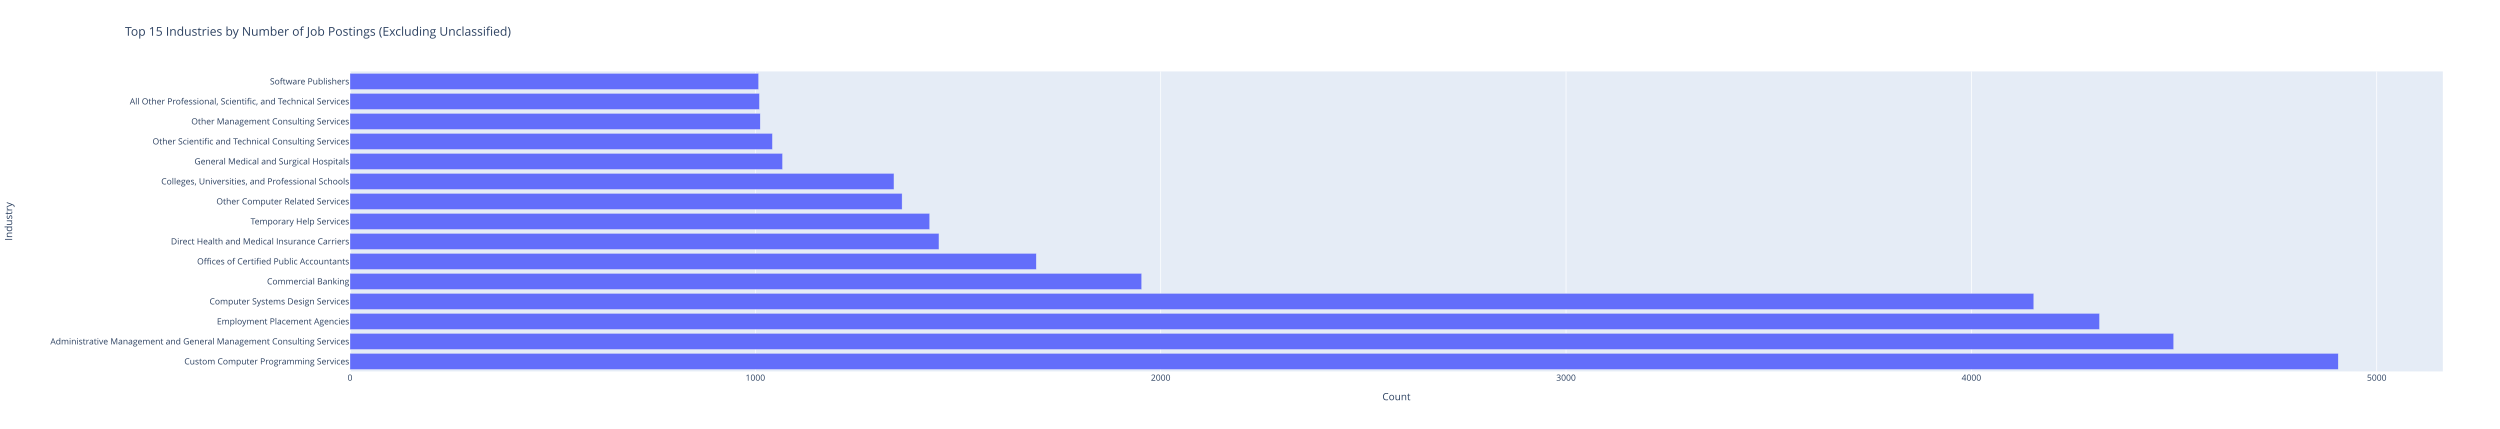
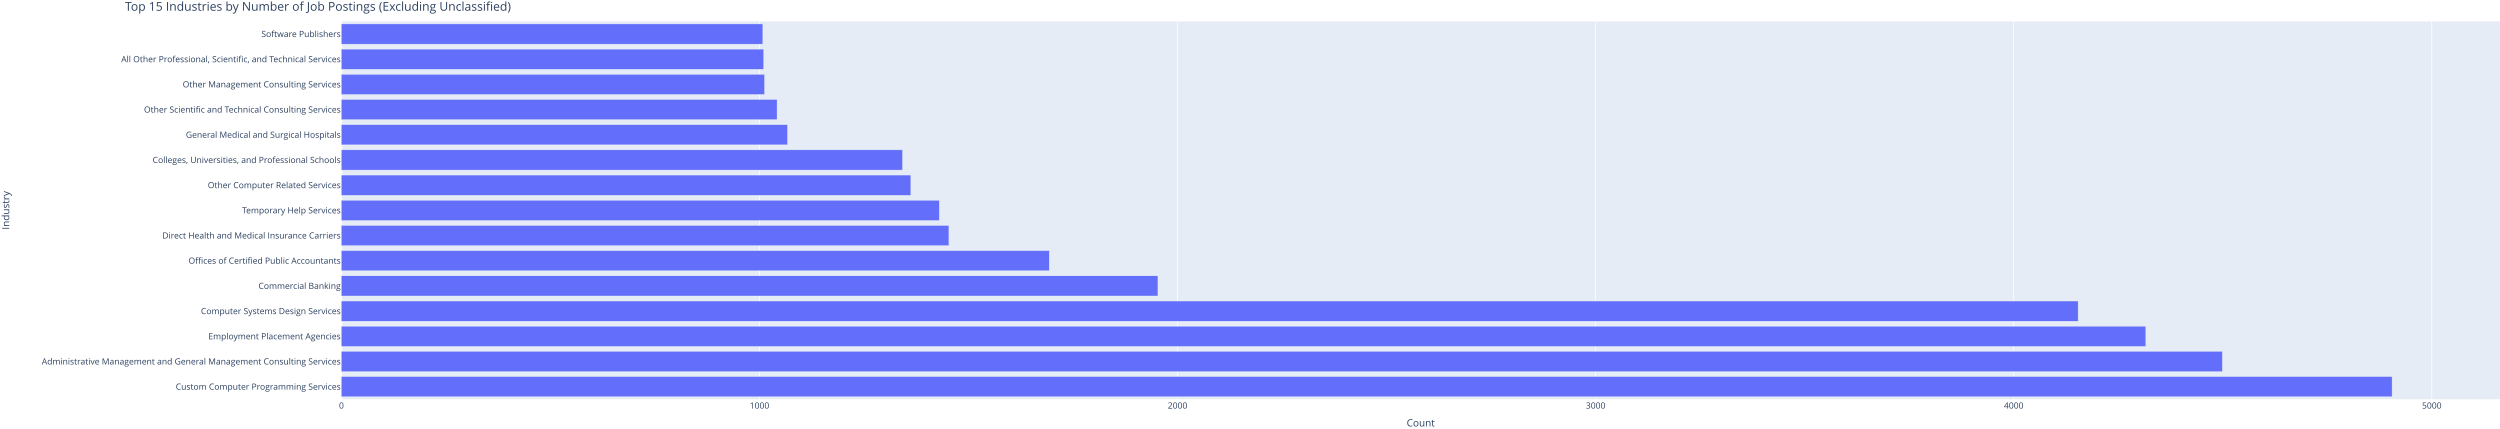
<svg xmlns="http://www.w3.org/2000/svg" class="main-svg" width="3500" height="600" style="" viewBox="0 0 3500 600">
  <rect x="0" y="0" width="3500" height="600" style="fill: rgb(255, 255, 255); fill-opacity: 1;" />
-   <defs id="defs-8f6331">
+   <defs id="defs-a9da98">
    <g class="clips">
-       <clipPath id="clip8f6331xyplot" class="plotclip">
-         <rect width="2930" height="420" />
-       </clipPath>
-       <clipPath class="axesclip" id="clip8f6331x">
-         <rect x="490" y="0" width="2930" height="600" />
-       </clipPath>
-       <clipPath class="axesclip" id="clip8f6331y">
-         <rect x="0" y="100" width="3500" height="420" />
-       </clipPath>
-       <clipPath class="axesclip" id="clip8f6331xy">
-         <rect x="490" y="100" width="2930" height="420" />
+       <clipPath id="clipa9da98xyplot" class="plotclip">
+         <rect width="3022" height="529" />
+       </clipPath>
+       <clipPath class="axesclip" id="clipa9da98x">
+         <rect x="478" y="0" width="3022" height="600" />
+       </clipPath>
+       <clipPath class="axesclip" id="clipa9da98y">
+         <rect x="0" y="30" width="3500" height="529" />
+       </clipPath>
+       <clipPath class="axesclip" id="clipa9da98xy">
+         <rect x="478" y="30" width="3022" height="529" />
      </clipPath>
    </g>
    <g class="gradients" />
    <g class="patterns" />
  </defs>
  <g class="bglayer">
-     <rect class="bg" x="490" y="100" width="2930" height="420" style="fill: rgb(229, 236, 246); fill-opacity: 1; stroke-width: 0;" />
+     <rect class="bg" x="478" y="30" width="3022" height="529" style="fill: rgb(229, 236, 246); fill-opacity: 1; stroke-width: 0;" />
  </g>
  <g class="layer-below">
    <g class="imagelayer" />
    <g class="shapelayer" />
  </g>
  <g class="cartesianlayer">
    <g class="subplot xy">
      <g class="layer-subplot">
        <g class="shapelayer" />
        <g class="imagelayer" />
      </g>
      <g class="minor-gridlayer">
        <g class="x" />
        <g class="y" />
      </g>
      <g class="gridlayer">
        <g class="x">
-           <path class="xgrid crisp" transform="translate(1057.48,0)" d="M0,100v420" style="stroke: rgb(255, 255, 255); stroke-opacity: 1; stroke-width: 1px;" />
-           <path class="xgrid crisp" transform="translate(1624.96,0)" d="M0,100v420" style="stroke: rgb(255, 255, 255); stroke-opacity: 1; stroke-width: 1px;" />
-           <path class="xgrid crisp" transform="translate(2192.45,0)" d="M0,100v420" style="stroke: rgb(255, 255, 255); stroke-opacity: 1; stroke-width: 1px;" />
-           <path class="xgrid crisp" transform="translate(2759.93,0)" d="M0,100v420" style="stroke: rgb(255, 255, 255); stroke-opacity: 1; stroke-width: 1px;" />
-           <path class="xgrid crisp" transform="translate(3327.41,0)" d="M0,100v420" style="stroke: rgb(255, 255, 255); stroke-opacity: 1; stroke-width: 1px;" />
+           <path class="xgrid crisp" transform="translate(1063.3,0)" d="M0,30v529" style="stroke: rgb(255, 255, 255); stroke-opacity: 1; stroke-width: 1px;" />
+           <path class="xgrid crisp" transform="translate(1648.6,0)" d="M0,30v529" style="stroke: rgb(255, 255, 255); stroke-opacity: 1; stroke-width: 1px;" />
+           <path class="xgrid crisp" transform="translate(2233.9,0)" d="M0,30v529" style="stroke: rgb(255, 255, 255); stroke-opacity: 1; stroke-width: 1px;" />
+           <path class="xgrid crisp" transform="translate(2819.2,0)" d="M0,30v529" style="stroke: rgb(255, 255, 255); stroke-opacity: 1; stroke-width: 1px;" />
+           <path class="xgrid crisp" transform="translate(3404.5,0)" d="M0,30v529" style="stroke: rgb(255, 255, 255); stroke-opacity: 1; stroke-width: 1px;" />
        </g>
        <g class="y" />
      </g>
      <g class="zerolinelayer">
-         <path class="xzl zl crisp" transform="translate(490,0)" d="M0,100v420" style="stroke: rgb(255, 255, 255); stroke-opacity: 1; stroke-width: 2px;" />
+         <path class="xzl zl crisp" transform="translate(478,0)" d="M0,30v529" style="stroke: rgb(255, 255, 255); stroke-opacity: 1; stroke-width: 2px;" />
      </g>
      <g class="layer-between">
        <g class="shapelayer" />
        <g class="imagelayer" />
      </g>
      <path class="xlines-below" />
      <path class="ylines-below" />
      <g class="overlines-below" />
      <g class="xaxislayer-below" />
      <g class="yaxislayer-below" />
      <g class="overaxes-below" />
      <g class="overplot">
-         <g class="xy" transform="translate(490,100)" clip-path="url(#clip8f6331xyplot)">
+         <g class="xy" transform="translate(478,30)" clip-path="url(#clipa9da98xyplot)">
          <g class="barlayer mlayer">
            <g class="trace bars" style="opacity: 1;">
              <g class="points">
                <g class="point">
-                   <path d="M0,417.2V394.8H2783.5V417.2Z" style="vector-effect: none; opacity: 1; stroke-width: 0.5px; fill: rgb(99, 110, 250); fill-opacity: 1; stroke: rgb(229, 236, 246); stroke-opacity: 1;" />
-                 </g>
-                 <g class="point">
-                   <path d="M0,389.2V366.8H2553.1V389.2Z" style="vector-effect: none; opacity: 1; stroke-width: 0.5px; fill: rgb(99, 110, 250); fill-opacity: 1; stroke: rgb(229, 236, 246); stroke-opacity: 1;" />
-                 </g>
-                 <g class="point">
-                   <path d="M0,361.2V338.8H2449.25V361.2Z" style="vector-effect: none; opacity: 1; stroke-width: 0.5px; fill: rgb(99, 110, 250); fill-opacity: 1; stroke: rgb(229, 236, 246); stroke-opacity: 1;" />
-                 </g>
-                 <g class="point">
-                   <path d="M0,333.2V310.8H2357.32V333.2Z" style="vector-effect: none; opacity: 1; stroke-width: 0.5px; fill: rgb(99, 110, 250); fill-opacity: 1; stroke: rgb(229, 236, 246); stroke-opacity: 1;" />
-                 </g>
-                 <g class="point">
-                   <path d="M0,305.2V282.8H1108.29V305.2Z" style="vector-effect: none; opacity: 1; stroke-width: 0.5px; fill: rgb(99, 110, 250); fill-opacity: 1; stroke: rgb(229, 236, 246); stroke-opacity: 1;" />
-                 </g>
-                 <g class="point">
-                   <path d="M0,277.2V254.8H960.75V277.2Z" style="vector-effect: none; opacity: 1; stroke-width: 0.5px; fill: rgb(99, 110, 250); fill-opacity: 1; stroke: rgb(229, 236, 246); stroke-opacity: 1;" />
-                 </g>
-                 <g class="point">
-                   <path d="M0,249.2V226.8H824.55V249.2Z" style="vector-effect: none; opacity: 1; stroke-width: 0.5px; fill: rgb(99, 110, 250); fill-opacity: 1; stroke: rgb(229, 236, 246); stroke-opacity: 1;" />
-                 </g>
-                 <g class="point">
-                   <path d="M0,221.2V198.8H811.5V221.2Z" style="vector-effect: none; opacity: 1; stroke-width: 0.5px; fill: rgb(99, 110, 250); fill-opacity: 1; stroke: rgb(229, 236, 246); stroke-opacity: 1;" />
-                 </g>
-                 <g class="point">
-                   <path d="M0,193.2V170.8H772.91V193.2Z" style="vector-effect: none; opacity: 1; stroke-width: 0.5px; fill: rgb(99, 110, 250); fill-opacity: 1; stroke: rgb(229, 236, 246); stroke-opacity: 1;" />
-                 </g>
-                 <g class="point">
-                   <path d="M0,165.2V142.8H761.56V165.2Z" style="vector-effect: none; opacity: 1; stroke-width: 0.5px; fill: rgb(99, 110, 250); fill-opacity: 1; stroke: rgb(229, 236, 246); stroke-opacity: 1;" />
-                 </g>
-                 <g class="point">
-                   <path d="M0,137.2V114.8H605.5V137.2Z" style="vector-effect: none; opacity: 1; stroke-width: 0.5px; fill: rgb(99, 110, 250); fill-opacity: 1; stroke: rgb(229, 236, 246); stroke-opacity: 1;" />
-                 </g>
-                 <g class="point">
-                   <path d="M0,109.2V86.8H591.32V109.2Z" style="vector-effect: none; opacity: 1; stroke-width: 0.5px; fill: rgb(99, 110, 250); fill-opacity: 1; stroke: rgb(229, 236, 246); stroke-opacity: 1;" />
-                 </g>
-                 <g class="point">
-                   <path d="M0,81.2V58.8H574.29V81.2Z" style="vector-effect: none; opacity: 1; stroke-width: 0.5px; fill: rgb(99, 110, 250); fill-opacity: 1; stroke: rgb(229, 236, 246); stroke-opacity: 1;" />
-                 </g>
-                 <g class="point">
-                   <path d="M0,53.2V30.8H573.16V53.2Z" style="vector-effect: none; opacity: 1; stroke-width: 0.5px; fill: rgb(99, 110, 250); fill-opacity: 1; stroke: rgb(229, 236, 246); stroke-opacity: 1;" />
-                 </g>
-                 <g class="point">
-                   <path d="M0,25.2V2.8H572.02V25.2Z" style="vector-effect: none; opacity: 1; stroke-width: 0.5px; fill: rgb(99, 110, 250); fill-opacity: 1; stroke: rgb(229, 236, 246); stroke-opacity: 1;" />
+                   <path d="M0,525.47V497.26H2870.9V525.47Z" style="vector-effect: none; opacity: 1; stroke-width: 0.5px; fill: rgb(99, 110, 250); fill-opacity: 1; stroke: rgb(229, 236, 246); stroke-opacity: 1;" />
+                 </g>
+                 <g class="point">
+                   <path d="M0,490.21V461.99H2633.27V490.21Z" style="vector-effect: none; opacity: 1; stroke-width: 0.5px; fill: rgb(99, 110, 250); fill-opacity: 1; stroke: rgb(229, 236, 246); stroke-opacity: 1;" />
+                 </g>
+                 <g class="point">
+                   <path d="M0,454.94V426.73H2526.16V454.94Z" style="vector-effect: none; opacity: 1; stroke-width: 0.5px; fill: rgb(99, 110, 250); fill-opacity: 1; stroke: rgb(229, 236, 246); stroke-opacity: 1;" />
+                 </g>
+                 <g class="point">
+                   <path d="M0,419.67V391.46H2431.34V419.67Z" style="vector-effect: none; opacity: 1; stroke-width: 0.5px; fill: rgb(99, 110, 250); fill-opacity: 1; stroke: rgb(229, 236, 246); stroke-opacity: 1;" />
+                 </g>
+                 <g class="point">
+                   <path d="M0,384.41V356.19H1143.09V384.41Z" style="vector-effect: none; opacity: 1; stroke-width: 0.5px; fill: rgb(99, 110, 250); fill-opacity: 1; stroke: rgb(229, 236, 246); stroke-opacity: 1;" />
+                 </g>
+                 <g class="point">
+                   <path d="M0,349.14V320.93H990.91V349.14Z" style="vector-effect: none; opacity: 1; stroke-width: 0.5px; fill: rgb(99, 110, 250); fill-opacity: 1; stroke: rgb(229, 236, 246); stroke-opacity: 1;" />
+                 </g>
+                 <g class="point">
+                   <path d="M0,313.87V285.66H850.44V313.87Z" style="vector-effect: none; opacity: 1; stroke-width: 0.5px; fill: rgb(99, 110, 250); fill-opacity: 1; stroke: rgb(229, 236, 246); stroke-opacity: 1;" />
+                 </g>
+                 <g class="point">
+                   <path d="M0,278.61V250.39H836.98V278.61Z" style="vector-effect: none; opacity: 1; stroke-width: 0.5px; fill: rgb(99, 110, 250); fill-opacity: 1; stroke: rgb(229, 236, 246); stroke-opacity: 1;" />
+                 </g>
+                 <g class="point">
+                   <path d="M0,243.34V215.13H797.18V243.34Z" style="vector-effect: none; opacity: 1; stroke-width: 0.5px; fill: rgb(99, 110, 250); fill-opacity: 1; stroke: rgb(229, 236, 246); stroke-opacity: 1;" />
+                 </g>
+                 <g class="point">
+                   <path d="M0,208.07V179.86H785.47V208.07Z" style="vector-effect: none; opacity: 1; stroke-width: 0.5px; fill: rgb(99, 110, 250); fill-opacity: 1; stroke: rgb(229, 236, 246); stroke-opacity: 1;" />
+                 </g>
+                 <g class="point">
+                   <path d="M0,172.81V144.59H624.52V172.81Z" style="vector-effect: none; opacity: 1; stroke-width: 0.5px; fill: rgb(99, 110, 250); fill-opacity: 1; stroke: rgb(229, 236, 246); stroke-opacity: 1;" />
+                 </g>
+                 <g class="point">
+                   <path d="M0,137.54V109.33H609.88V137.54Z" style="vector-effect: none; opacity: 1; stroke-width: 0.5px; fill: rgb(99, 110, 250); fill-opacity: 1; stroke: rgb(229, 236, 246); stroke-opacity: 1;" />
+                 </g>
+                 <g class="point">
+                   <path d="M0,102.27V74.06H592.32V102.27Z" style="vector-effect: none; opacity: 1; stroke-width: 0.5px; fill: rgb(99, 110, 250); fill-opacity: 1; stroke: rgb(229, 236, 246); stroke-opacity: 1;" />
+                 </g>
+                 <g class="point">
+                   <path d="M0,67.01V38.79H591.15V67.01Z" style="vector-effect: none; opacity: 1; stroke-width: 0.5px; fill: rgb(99, 110, 250); fill-opacity: 1; stroke: rgb(229, 236, 246); stroke-opacity: 1;" />
+                 </g>
+                 <g class="point">
+                   <path d="M0,31.74V3.53H589.98V31.74Z" style="vector-effect: none; opacity: 1; stroke-width: 0.5px; fill: rgb(99, 110, 250); fill-opacity: 1; stroke: rgb(229, 236, 246); stroke-opacity: 1;" />
                </g>
              </g>
            </g>
          </g>
        </g>
      </g>
      <g class="zerolinelayer-above" />
      <path class="xlines-above crisp" d="M0,0" style="fill: none;" />
      <path class="ylines-above crisp" d="M0,0" style="fill: none;" />
      <g class="overlines-above" />
      <g class="xaxislayer-above">
        <g class="xtick">
-           <text text-anchor="middle" x="0" y="533" transform="translate(490,0)" style="font-family: 'Open Sans', verdana, arial, sans-serif; font-size: 12px; fill: rgb(42, 63, 95); fill-opacity: 1; white-space: pre;">0</text>
-         </g>
-         <g class="xtick">
-           <text text-anchor="middle" x="0" y="533" style="font-family: 'Open Sans', verdana, arial, sans-serif; font-size: 12px; fill: rgb(42, 63, 95); fill-opacity: 1; white-space: pre;" transform="translate(1057.48,0)">1000</text>
-         </g>
-         <g class="xtick">
-           <text text-anchor="middle" x="0" y="533" style="font-family: 'Open Sans', verdana, arial, sans-serif; font-size: 12px; fill: rgb(42, 63, 95); fill-opacity: 1; white-space: pre;" transform="translate(1624.96,0)">2000</text>
-         </g>
-         <g class="xtick">
-           <text text-anchor="middle" x="0" y="533" style="font-family: 'Open Sans', verdana, arial, sans-serif; font-size: 12px; fill: rgb(42, 63, 95); fill-opacity: 1; white-space: pre;" transform="translate(2192.45,0)">3000</text>
-         </g>
-         <g class="xtick">
-           <text text-anchor="middle" x="0" y="533" style="font-family: 'Open Sans', verdana, arial, sans-serif; font-size: 12px; fill: rgb(42, 63, 95); fill-opacity: 1; white-space: pre;" transform="translate(2759.93,0)">4000</text>
-         </g>
-         <g class="xtick">
-           <text text-anchor="middle" x="0" y="533" style="font-family: 'Open Sans', verdana, arial, sans-serif; font-size: 12px; fill: rgb(42, 63, 95); fill-opacity: 1; white-space: pre;" transform="translate(3327.41,0)">5000</text>
+           <text text-anchor="middle" x="0" y="572" transform="translate(478,0)" style="font-family: 'Open Sans', verdana, arial, sans-serif; font-size: 12px; fill: rgb(42, 63, 95); fill-opacity: 1; white-space: pre;">0</text>
+         </g>
+         <g class="xtick">
+           <text text-anchor="middle" x="0" y="572" style="font-family: 'Open Sans', verdana, arial, sans-serif; font-size: 12px; fill: rgb(42, 63, 95); fill-opacity: 1; white-space: pre;" transform="translate(1063.3,0)">1000</text>
+         </g>
+         <g class="xtick">
+           <text text-anchor="middle" x="0" y="572" style="font-family: 'Open Sans', verdana, arial, sans-serif; font-size: 12px; fill: rgb(42, 63, 95); fill-opacity: 1; white-space: pre;" transform="translate(1648.6,0)">2000</text>
+         </g>
+         <g class="xtick">
+           <text text-anchor="middle" x="0" y="572" style="font-family: 'Open Sans', verdana, arial, sans-serif; font-size: 12px; fill: rgb(42, 63, 95); fill-opacity: 1; white-space: pre;" transform="translate(2233.9,0)">3000</text>
+         </g>
+         <g class="xtick">
+           <text text-anchor="middle" x="0" y="572" style="font-family: 'Open Sans', verdana, arial, sans-serif; font-size: 12px; fill: rgb(42, 63, 95); fill-opacity: 1; white-space: pre;" transform="translate(2819.2,0)">4000</text>
+         </g>
+         <g class="xtick">
+           <text text-anchor="middle" x="0" y="572" style="font-family: 'Open Sans', verdana, arial, sans-serif; font-size: 12px; fill: rgb(42, 63, 95); fill-opacity: 1; white-space: pre;" transform="translate(3404.5,0)">5000</text>
        </g>
      </g>
      <g class="yaxislayer-above">
        <g class="ytick">
-           <text text-anchor="end" x="489" y="4.2" transform="translate(0,506)" style="font-family: 'Open Sans', verdana, arial, sans-serif; font-size: 12px; fill: rgb(42, 63, 95); fill-opacity: 1; white-space: pre;">Custom Computer Programming Services</text>
-         </g>
-         <g class="ytick">
-           <text text-anchor="end" x="489" y="4.2" transform="translate(0,478)" style="font-family: 'Open Sans', verdana, arial, sans-serif; font-size: 12px; fill: rgb(42, 63, 95); fill-opacity: 1; white-space: pre;">Administrative Management and General Management Consulting Services</text>
-         </g>
-         <g class="ytick">
-           <text text-anchor="end" x="489" y="4.2" transform="translate(0,450)" style="font-family: 'Open Sans', verdana, arial, sans-serif; font-size: 12px; fill: rgb(42, 63, 95); fill-opacity: 1; white-space: pre;">Employment Placement Agencies</text>
-         </g>
-         <g class="ytick">
-           <text text-anchor="end" x="489" y="4.2" transform="translate(0,422)" style="font-family: 'Open Sans', verdana, arial, sans-serif; font-size: 12px; fill: rgb(42, 63, 95); fill-opacity: 1; white-space: pre;">Computer Systems Design Services</text>
-         </g>
-         <g class="ytick">
-           <text text-anchor="end" x="489" y="4.2" transform="translate(0,394)" style="font-family: 'Open Sans', verdana, arial, sans-serif; font-size: 12px; fill: rgb(42, 63, 95); fill-opacity: 1; white-space: pre;">Commercial Banking</text>
-         </g>
-         <g class="ytick">
-           <text text-anchor="end" x="489" y="4.2" transform="translate(0,366)" style="font-family: 'Open Sans', verdana, arial, sans-serif; font-size: 12px; fill: rgb(42, 63, 95); fill-opacity: 1; white-space: pre;">Offices of Certified Public Accountants</text>
-         </g>
-         <g class="ytick">
-           <text text-anchor="end" x="489" y="4.2" transform="translate(0,338)" style="font-family: 'Open Sans', verdana, arial, sans-serif; font-size: 12px; fill: rgb(42, 63, 95); fill-opacity: 1; white-space: pre;">Direct Health and Medical Insurance Carriers</text>
-         </g>
-         <g class="ytick">
-           <text text-anchor="end" x="489" y="4.2" transform="translate(0,310)" style="font-family: 'Open Sans', verdana, arial, sans-serif; font-size: 12px; fill: rgb(42, 63, 95); fill-opacity: 1; white-space: pre;">Temporary Help Services</text>
-         </g>
-         <g class="ytick">
-           <text text-anchor="end" x="489" y="4.2" transform="translate(0,282)" style="font-family: 'Open Sans', verdana, arial, sans-serif; font-size: 12px; fill: rgb(42, 63, 95); fill-opacity: 1; white-space: pre;">Other Computer Related Services</text>
-         </g>
-         <g class="ytick">
-           <text text-anchor="end" x="489" y="4.2" transform="translate(0,254)" style="font-family: 'Open Sans', verdana, arial, sans-serif; font-size: 12px; fill: rgb(42, 63, 95); fill-opacity: 1; white-space: pre;">Colleges, Universities, and Professional Schools</text>
-         </g>
-         <g class="ytick">
-           <text text-anchor="end" x="489" y="4.2" transform="translate(0,226)" style="font-family: 'Open Sans', verdana, arial, sans-serif; font-size: 12px; fill: rgb(42, 63, 95); fill-opacity: 1; white-space: pre;">General Medical and Surgical Hospitals</text>
-         </g>
-         <g class="ytick">
-           <text text-anchor="end" x="489" y="4.2" transform="translate(0,198)" style="font-family: 'Open Sans', verdana, arial, sans-serif; font-size: 12px; fill: rgb(42, 63, 95); fill-opacity: 1; white-space: pre;">Other Scientific and Technical Consulting Services</text>
-         </g>
-         <g class="ytick">
-           <text text-anchor="end" x="489" y="4.2" transform="translate(0,170)" style="font-family: 'Open Sans', verdana, arial, sans-serif; font-size: 12px; fill: rgb(42, 63, 95); fill-opacity: 1; white-space: pre;">Other Management Consulting Services</text>
-         </g>
-         <g class="ytick">
-           <text text-anchor="end" x="489" y="4.2" transform="translate(0,142)" style="font-family: 'Open Sans', verdana, arial, sans-serif; font-size: 12px; fill: rgb(42, 63, 95); fill-opacity: 1; white-space: pre;">All Other Professional, Scientific, and Technical Services</text>
-         </g>
-         <g class="ytick">
-           <text text-anchor="end" x="489" y="4.2" transform="translate(0,114)" style="font-family: 'Open Sans', verdana, arial, sans-serif; font-size: 12px; fill: rgb(42, 63, 95); fill-opacity: 1; white-space: pre;">Software Publishers</text>
+           <text text-anchor="end" x="477" y="4.2" transform="translate(0,541.37)" style="font-family: 'Open Sans', verdana, arial, sans-serif; font-size: 12px; fill: rgb(42, 63, 95); fill-opacity: 1; white-space: pre;">Custom Computer Programming Services</text>
+         </g>
+         <g class="ytick">
+           <text text-anchor="end" x="477" y="4.2" transform="translate(0,506.1)" style="font-family: 'Open Sans', verdana, arial, sans-serif; font-size: 12px; fill: rgb(42, 63, 95); fill-opacity: 1; white-space: pre;">Administrative Management and General Management Consulting Services</text>
+         </g>
+         <g class="ytick">
+           <text text-anchor="end" x="477" y="4.2" transform="translate(0,470.83)" style="font-family: 'Open Sans', verdana, arial, sans-serif; font-size: 12px; fill: rgb(42, 63, 95); fill-opacity: 1; white-space: pre;">Employment Placement Agencies</text>
+         </g>
+         <g class="ytick">
+           <text text-anchor="end" x="477" y="4.2" transform="translate(0,435.57)" style="font-family: 'Open Sans', verdana, arial, sans-serif; font-size: 12px; fill: rgb(42, 63, 95); fill-opacity: 1; white-space: pre;">Computer Systems Design Services</text>
+         </g>
+         <g class="ytick">
+           <text text-anchor="end" x="477" y="4.2" transform="translate(0,400.3)" style="font-family: 'Open Sans', verdana, arial, sans-serif; font-size: 12px; fill: rgb(42, 63, 95); fill-opacity: 1; white-space: pre;">Commercial Banking</text>
+         </g>
+         <g class="ytick">
+           <text text-anchor="end" x="477" y="4.2" transform="translate(0,365.03)" style="font-family: 'Open Sans', verdana, arial, sans-serif; font-size: 12px; fill: rgb(42, 63, 95); fill-opacity: 1; white-space: pre;">Offices of Certified Public Accountants</text>
+         </g>
+         <g class="ytick">
+           <text text-anchor="end" x="477" y="4.2" transform="translate(0,329.77)" style="font-family: 'Open Sans', verdana, arial, sans-serif; font-size: 12px; fill: rgb(42, 63, 95); fill-opacity: 1; white-space: pre;">Direct Health and Medical Insurance Carriers</text>
+         </g>
+         <g class="ytick">
+           <text text-anchor="end" x="477" y="4.2" transform="translate(0,294.5)" style="font-family: 'Open Sans', verdana, arial, sans-serif; font-size: 12px; fill: rgb(42, 63, 95); fill-opacity: 1; white-space: pre;">Temporary Help Services</text>
+         </g>
+         <g class="ytick">
+           <text text-anchor="end" x="477" y="4.2" transform="translate(0,259.23)" style="font-family: 'Open Sans', verdana, arial, sans-serif; font-size: 12px; fill: rgb(42, 63, 95); fill-opacity: 1; white-space: pre;">Other Computer Related Services</text>
+         </g>
+         <g class="ytick">
+           <text text-anchor="end" x="477" y="4.2" transform="translate(0,223.97)" style="font-family: 'Open Sans', verdana, arial, sans-serif; font-size: 12px; fill: rgb(42, 63, 95); fill-opacity: 1; white-space: pre;">Colleges, Universities, and Professional Schools</text>
+         </g>
+         <g class="ytick">
+           <text text-anchor="end" x="477" y="4.2" transform="translate(0,188.7)" style="font-family: 'Open Sans', verdana, arial, sans-serif; font-size: 12px; fill: rgb(42, 63, 95); fill-opacity: 1; white-space: pre;">General Medical and Surgical Hospitals</text>
+         </g>
+         <g class="ytick">
+           <text text-anchor="end" x="477" y="4.2" transform="translate(0,153.43)" style="font-family: 'Open Sans', verdana, arial, sans-serif; font-size: 12px; fill: rgb(42, 63, 95); fill-opacity: 1; white-space: pre;">Other Scientific and Technical Consulting Services</text>
+         </g>
+         <g class="ytick">
+           <text text-anchor="end" x="477" y="4.2" transform="translate(0,118.17)" style="font-family: 'Open Sans', verdana, arial, sans-serif; font-size: 12px; fill: rgb(42, 63, 95); fill-opacity: 1; white-space: pre;">Other Management Consulting Services</text>
+         </g>
+         <g class="ytick">
+           <text text-anchor="end" x="477" y="4.2" transform="translate(0,82.9)" style="font-family: 'Open Sans', verdana, arial, sans-serif; font-size: 12px; fill: rgb(42, 63, 95); fill-opacity: 1; white-space: pre;">All Other Professional, Scientific, and Technical Services</text>
+         </g>
+         <g class="ytick">
+           <text text-anchor="end" x="477" y="4.2" transform="translate(0,47.63)" style="font-family: 'Open Sans', verdana, arial, sans-serif; font-size: 12px; fill: rgb(42, 63, 95); fill-opacity: 1; white-space: pre;">Software Publishers</text>
        </g>
      </g>
      <g class="overaxes-above" />
    </g>
  </g>
  <g class="polarlayer" />
  <g class="smithlayer" />
  <g class="ternarylayer" />
  <g class="geolayer" />
  <g class="funnelarealayer" />
  <g class="pielayer" />
  <g class="iciclelayer" />
  <g class="treemaplayer" />
  <g class="sunburstlayer" />
  <g class="glimages" />
-   <defs id="topdefs-8f6331">
+   <defs id="topdefs-a9da98">
    <g class="clips" />
  </defs>
  <g class="layer-above">
    <g class="imagelayer" />
    <g class="shapelayer" />
  </g>
  <g class="infolayer">
    <g class="g-gtitle">
-       <text class="gtitle" x="175" y="50" text-anchor="start" dy="0em" style="opacity: 1; font-family: 'Open Sans', verdana, arial, sans-serif; font-size: 17px; fill: rgb(42, 63, 95); fill-opacity: 1; white-space: pre;">Top 15 Industries by Number of Job Postings (Excluding Unclassified)</text>
-     </g>
-     <g class="g-xtitle">
-       <text class="xtitle" x="1955" y="560.3" text-anchor="middle" style="opacity: 1; font-family: 'Open Sans', verdana, arial, sans-serif; font-size: 14px; fill: rgb(42, 63, 95); fill-opacity: 1; white-space: pre;">Count</text>
-     </g>
-     <g class="g-ytitle">
-       <text class="ytitle" transform="rotate(-90,17.02188,310)" x="17.022" y="310" text-anchor="middle" style="opacity: 1; font-family: 'Open Sans', verdana, arial, sans-serif; font-size: 14px; fill: rgb(42, 63, 95); fill-opacity: 1; white-space: pre;">Industry</text>
+       <text class="gtitle" x="175" y="15" text-anchor="start" dy="0em" style="opacity: 1; font-family: 'Open Sans', verdana, arial, sans-serif; font-size: 17px; fill: rgb(42, 63, 95); fill-opacity: 1; white-space: pre;">Top 15 Industries by Number of Job Postings (Excluding Unclassified)</text>
+     </g>
+     <g class="g-xtitle" transform="translate(0,-2.3)">
+       <text class="xtitle" x="1989" y="599.3" text-anchor="middle" style="opacity: 1; font-family: 'Open Sans', verdana, arial, sans-serif; font-size: 14px; fill: rgb(42, 63, 95); fill-opacity: 1; white-space: pre;">Count</text>
+     </g>
+     <g class="g-ytitle" transform="translate(7.978516,0)">
+       <text class="ytitle" transform="rotate(-90,5.021875,294.5)" x="5.022" y="294.5" text-anchor="middle" style="opacity: 1; font-family: 'Open Sans', verdana, arial, sans-serif; font-size: 14px; fill: rgb(42, 63, 95); fill-opacity: 1; white-space: pre;">Industry</text>
    </g>
  </g>
</svg>
